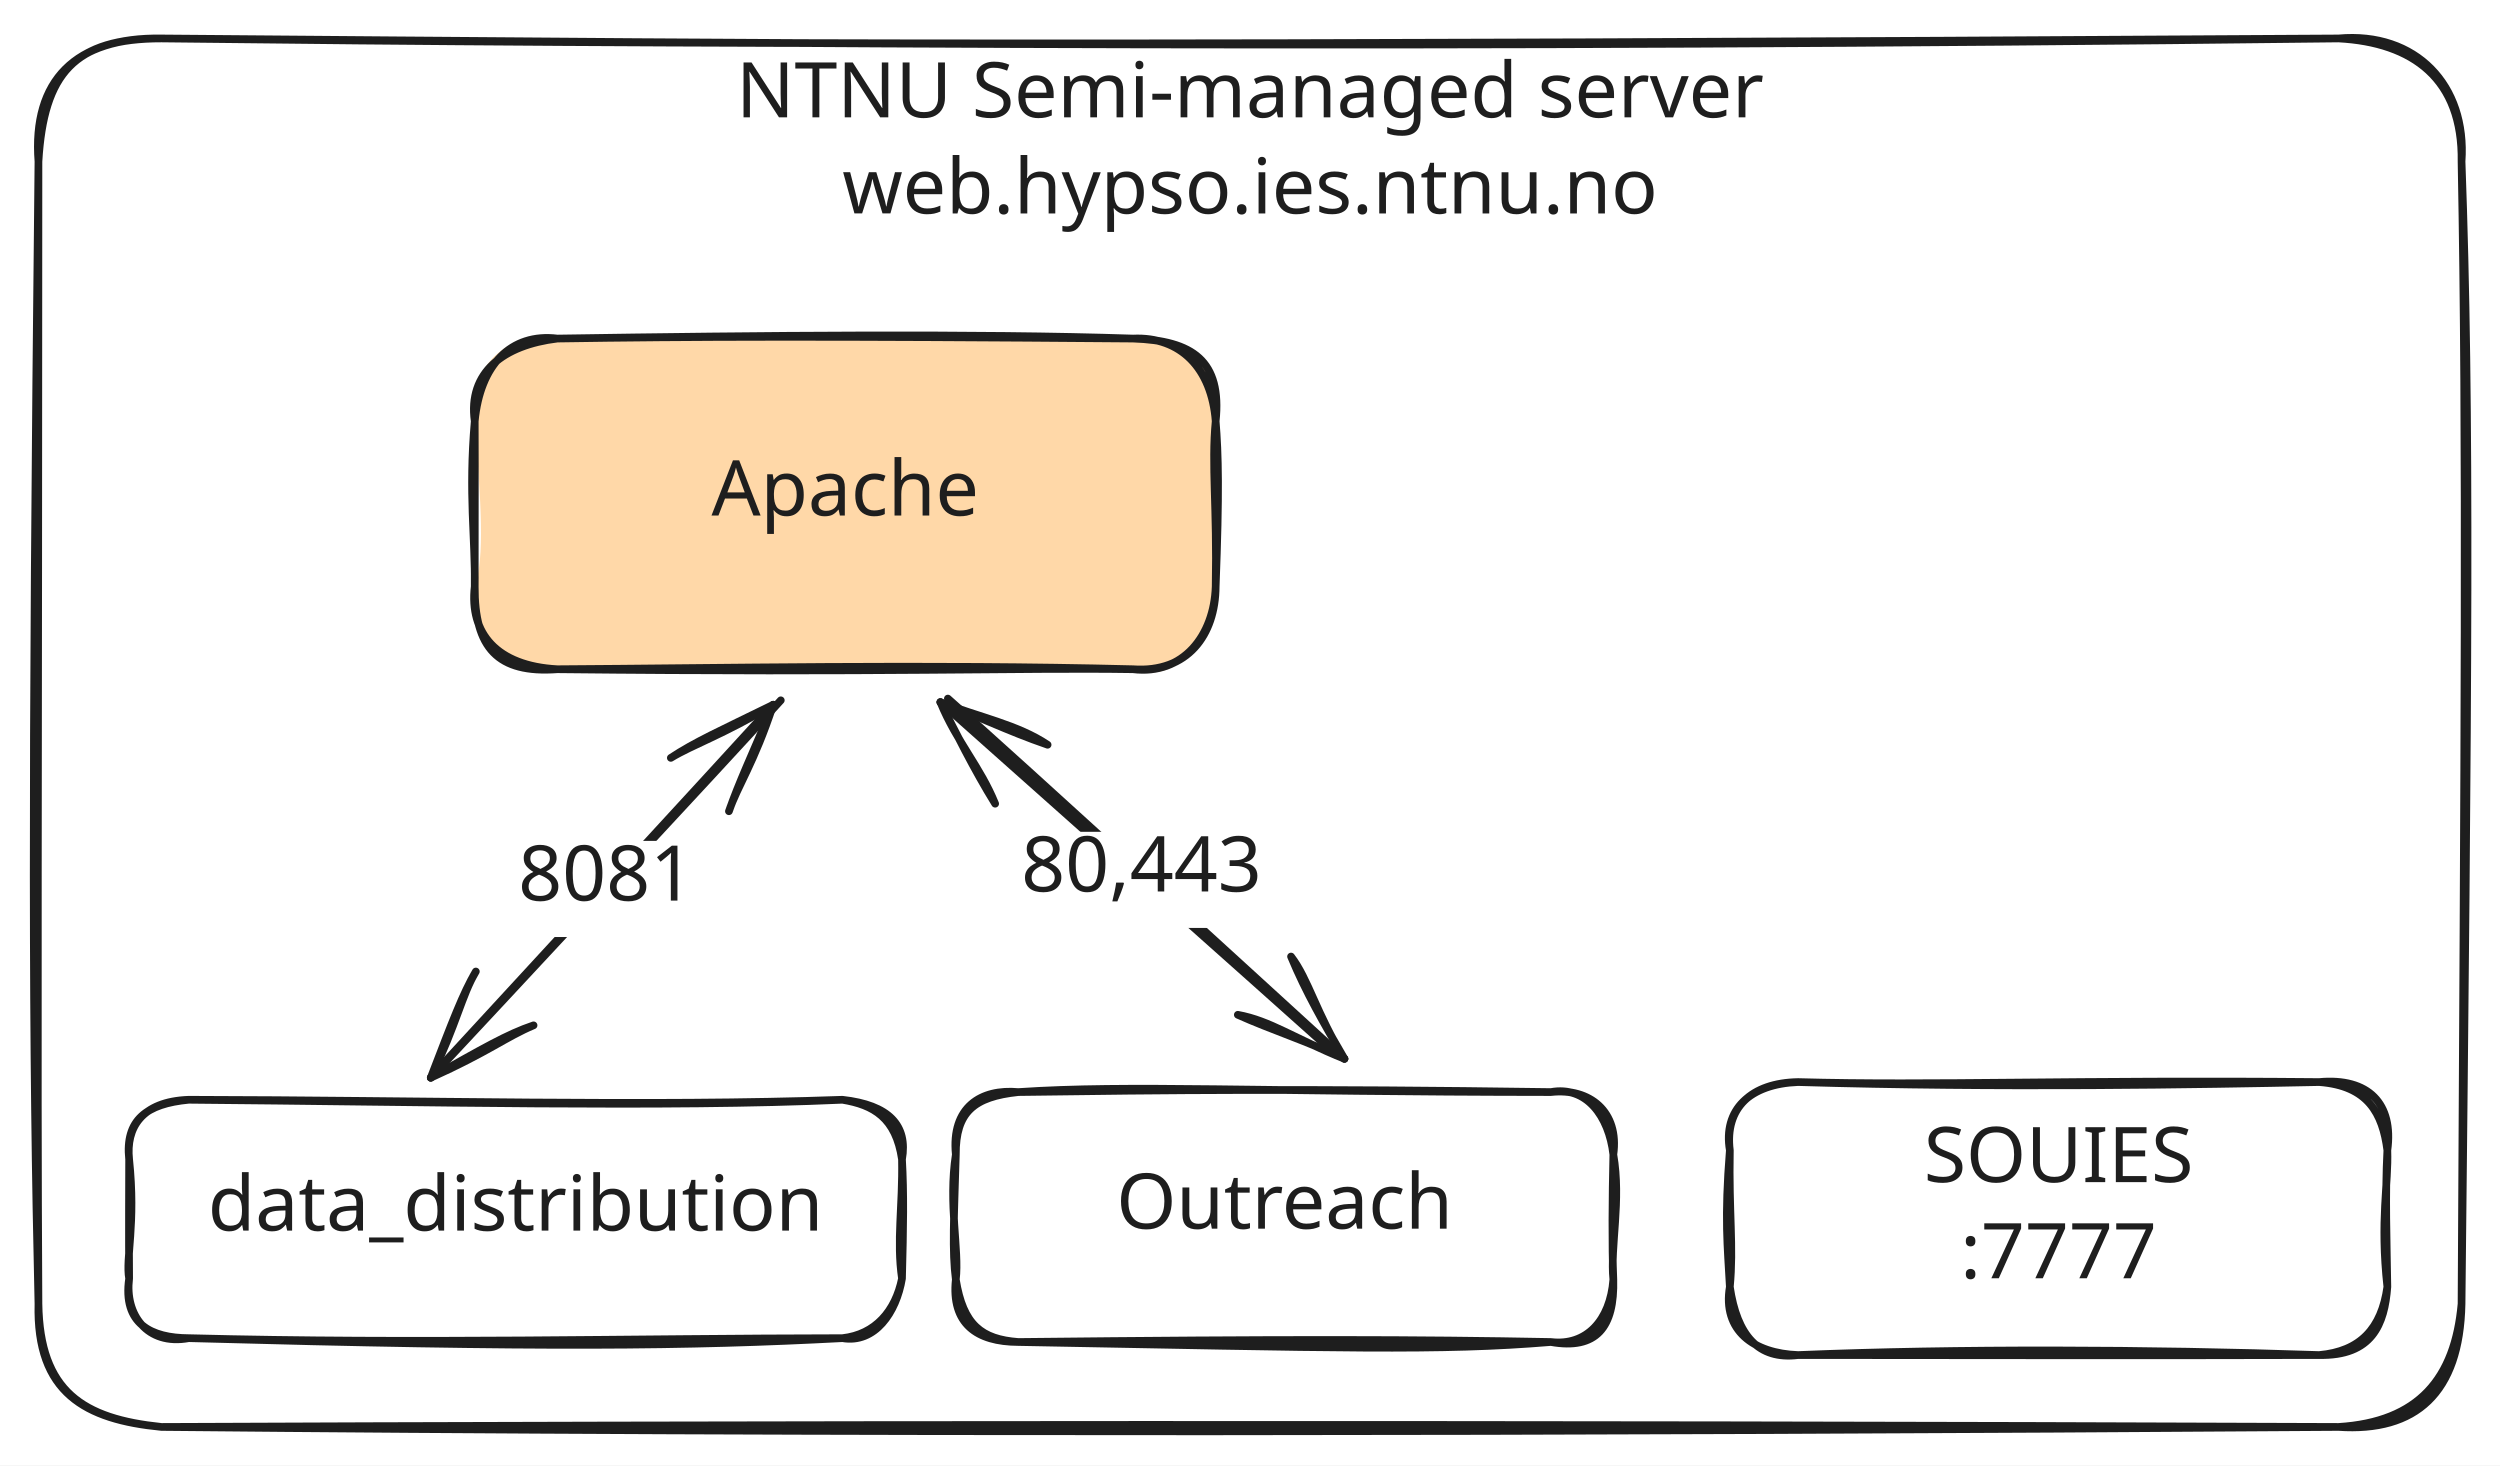
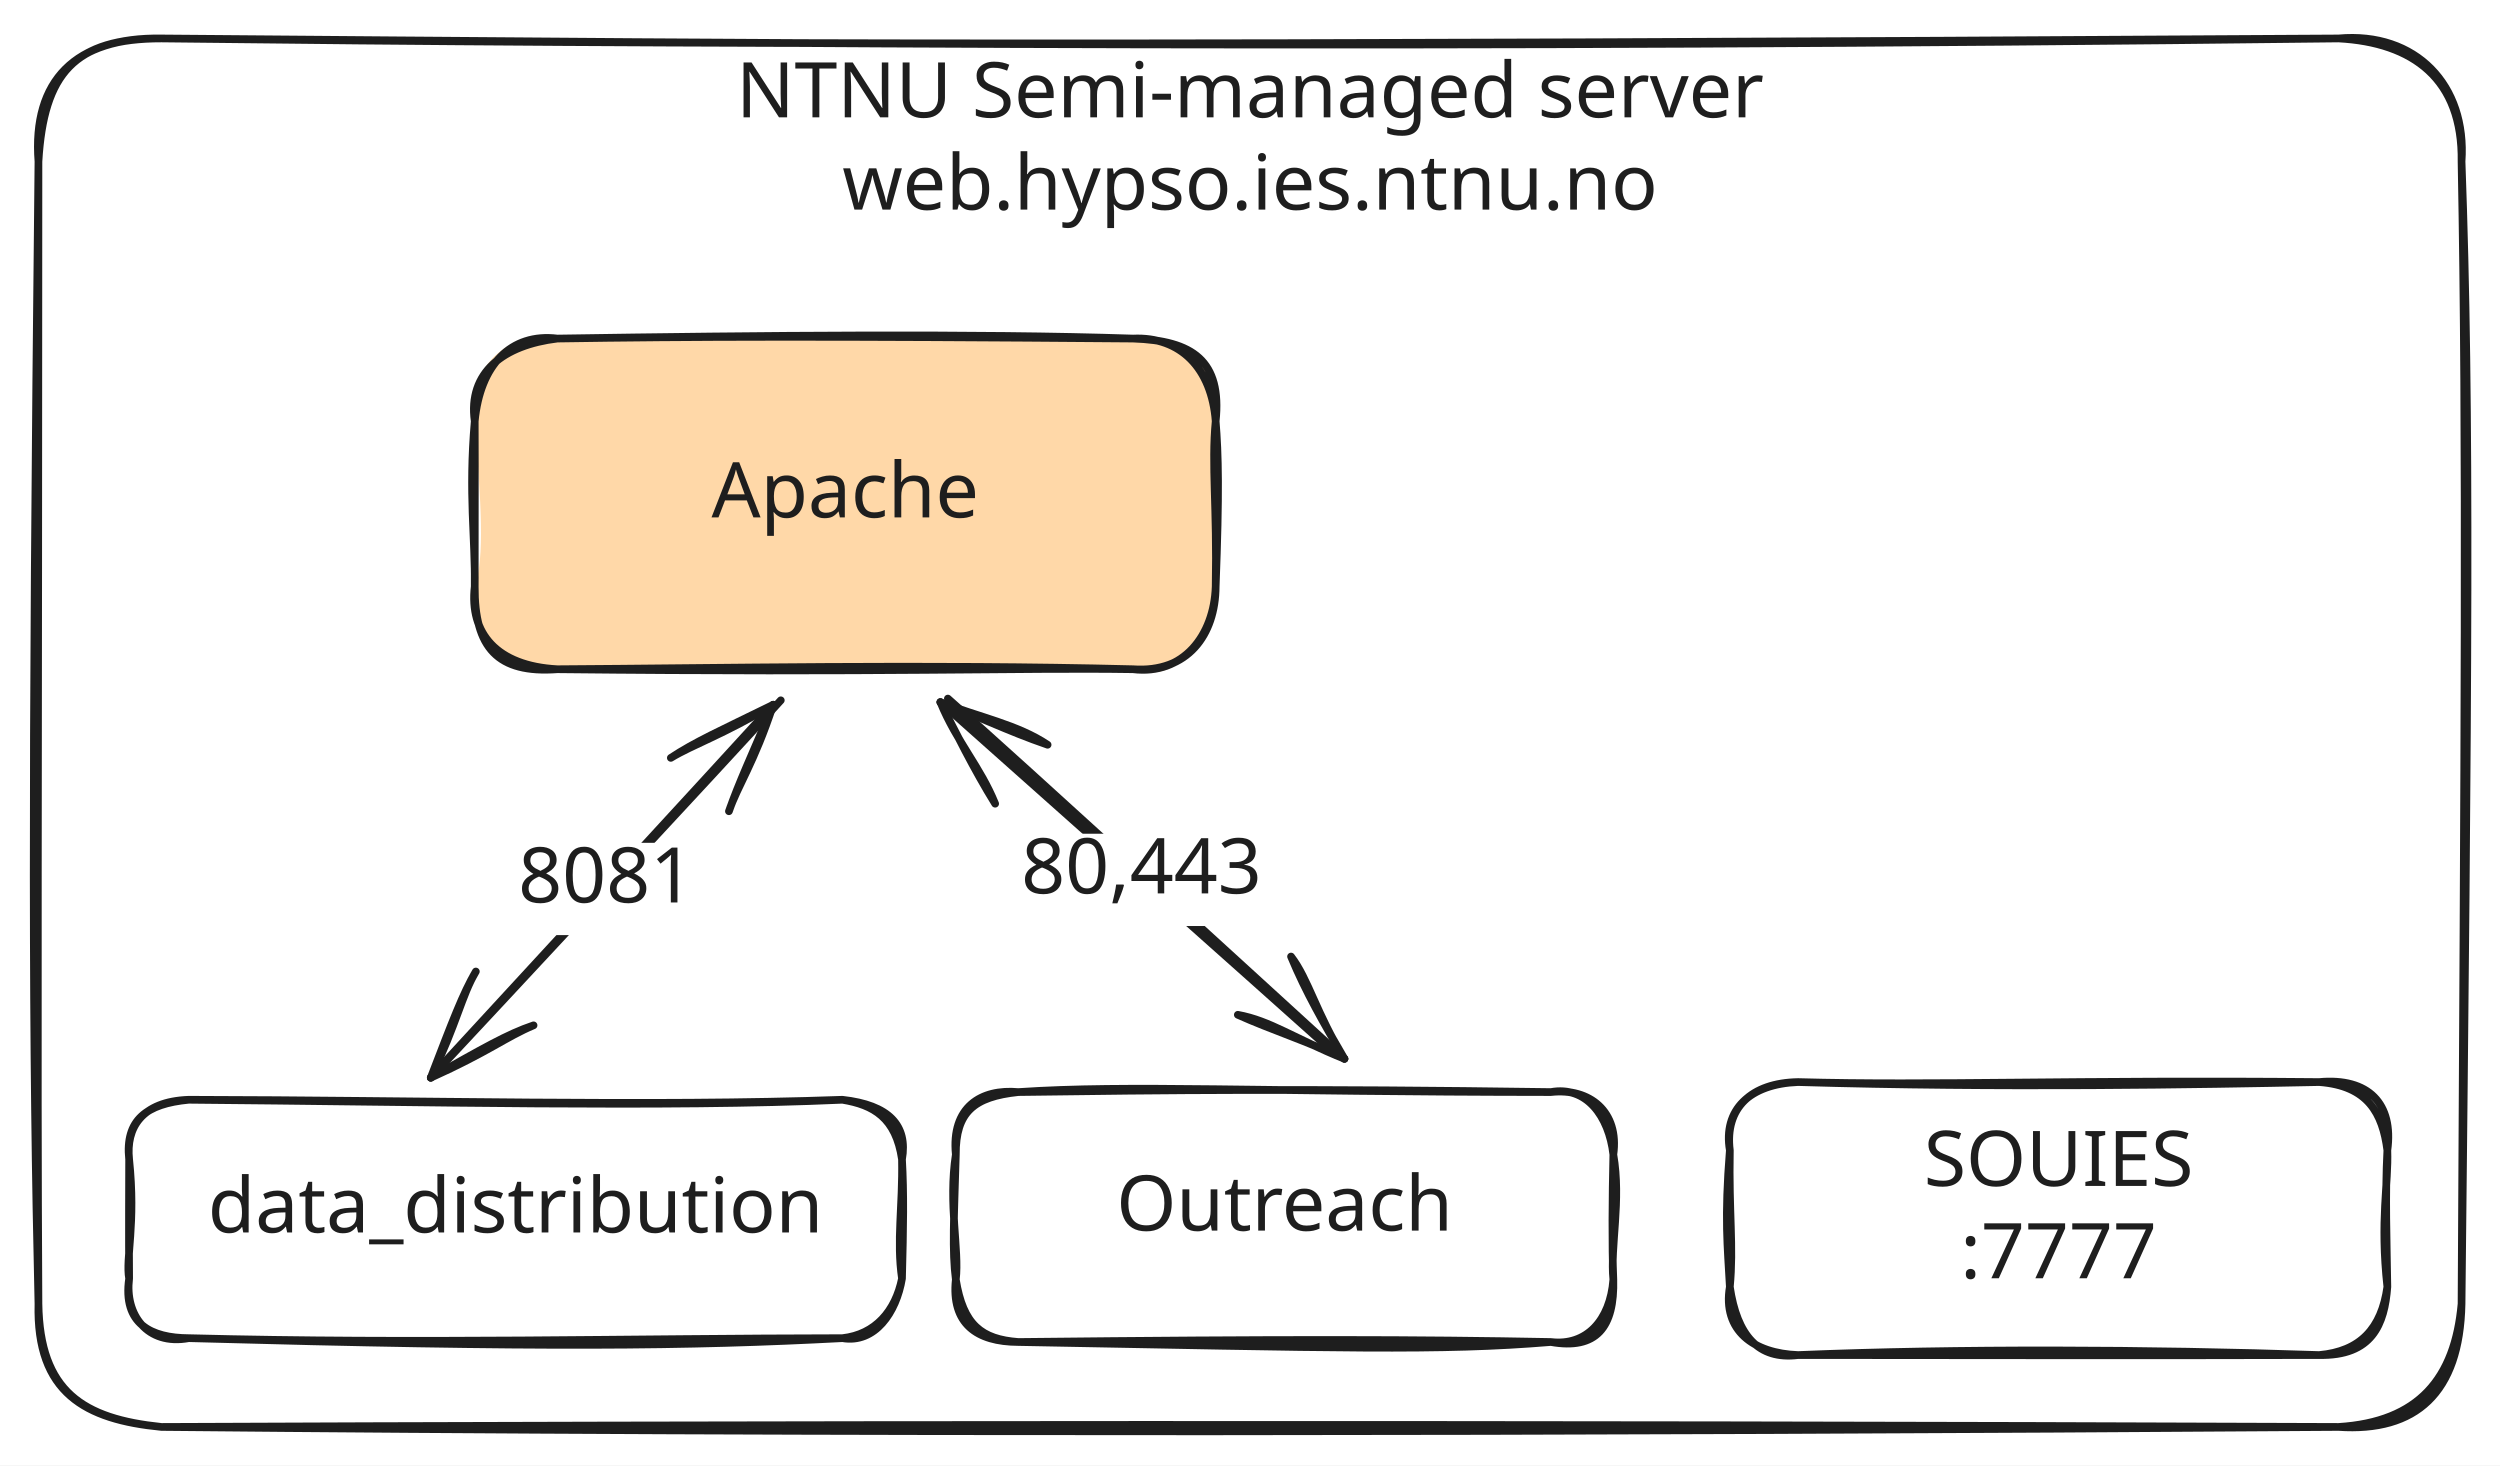
<svg xmlns="http://www.w3.org/2000/svg" version="1.1" viewBox="0 0 650.18 381.111" width="650.18" height="381.111">
  
-   eyJ2ZXJzaW9uIjoiMSIsImVuY29kaW5nIjoiYnN0cmluZyIsImNvbXByZXNzZWQiOnRydWUsImVuY29kZWQiOiJ4nNVba1PbyFx1MDAxMv3Or6C8X4My70eqbm1BNoAhPFx1MDAxNlx1MDAwM86yu0XJlrC1yJKRZIx3K//99lxisGRZfmGbOEqVgZmx1DPTp8/pXHUwMDFl5b+t7e1KMui6lU/bXHUwMDE196lp+55cdTAwMTPZ/cpcdTAwMDfT/uhGsVx1MDAxN1x1MDAwNtBF0r/jsFx1MDAxNzXTke0k6cafPn7s2NG9m3R9u+laj17cs/046TleaDXDzkcvcTvxr+bz1O64/+uGXHUwMDFkJ4ms7CE7ruMlYfT8LNd3O26QxHD3P+Hv7e3/0s+cdZHbTOyg5bvpXHUwMDE30q7MQExcdTAwMTErNp+GQWqtXHUwMDE0UirFlVx1MDAxOFx1MDAwZfDi3+B5ietA71x1MDAxZNjsZj2mqfKgjq9PXHUwMDA359Xdk4PbuJvwz/LLoJ899s7z/Voy8FOz4lx1MDAxMGaT9cVJXHUwMDE03rt1z0nar+uWa5/0rSjstdqBXHUwMDFim+njYWvYtZteMjBtXGJccluf1+DTdtbyXHUwMDA0fzHOLIaIZlIopSnXw970+1xmW5pqs0qKcMKxLFx1MDAxOPY59GEnwLBfsGv+ZaY17OZ9XHUwMDBi7Fx1MDAwYpzhmCSyg7hrR7Bf2bj+y5RcdTAwMDVFXHUwMDE2llpRwlxilpJlT2q7XqudwFx1MDAxMCqwhXNcdTAwMTfJdiZ2003BjGImpKbZplx1MDAxYVx1MDAxYrpVJ3WQv7OtiMC1quYrQc/38+tcdTAwMTk4L+v56kiZK9GXlu/ZJM34L0VcdTAwMTfMu+GIKybuUzbznN9cdTAwMWMhu7977vg7XHJxRJ+OZc/V6nNlOO77y2+Z+b2uYz+7IZaYaYKokEqrYb/vXHUwMDA198W5+WHzPvPcrdxExiAzYmdcdTAwMWUtSE5EXHUwMDBiZkRIrrmaXHUwMDFiLeWz3mi0XGIqLM4oQowoJFx1MDAxNJFcdTAwMDW0iPdCXHUwMDBiXHUwMDEx3FJaS6xcdFVEYcLH4cLRXHUwMDE4PMAsXHUwMDBlMVxyq+XhMdIxhoOprsp5bqFnu2pmVVx1MDAxOCQ171+zLVx1MDAwNI207ttcdTAwMWTPXHUwMDFmjGxr6sOwjKeXp1fbNbfj7XTswG65znbsRuC7f1x1MDAwNX23YbVcdTAwMDfdOLQ8N7aCJOhZQVhcdTAwMTm5wa7vtYzjV5owMTdcdTAwMWHBROJcdTAwMDEhXHJcdTAwMDckYTfrbYJJtlx1MDAxN7hRdVx1MDAxZVpcYiOv5Vx1MDAwNbZ/uazFsJTu4evuYyvnXHUwMDEzXHI7dk2vXHT4dCr0p7OlyK17XHUwMDEx/1x1MDAxMiuKsVx1MDAxMlx1MDAxOVx1MDAxYWdcdTAwMDVcdTAwMDDhdNXFUVx1MDAxM9F757D/wPbPuoNob7NcdTAwMDNcdTAwMDBcdTAwMTfSUoIrqlx1MDAwMeNcdTAwMWOoaiRcdTAwMDBcdTAwMTCsLVxykkFDJFx1MDAwMFx1MDAxYcI56fCGXHUwMDAw8MvdnaNsNVx1MDAwZX5cdTAwMDC9JbRcdTAwMTRCISSQZih7zFx1MDAxMPxqnFx1MDAxYrGgRFx1MDAwMFx1MDAwMrOen4JcdTAwMWJcdTAwMWa/XHJ2v1xu9+KyZu/3Rfumf1x1MDAxMVx1MDAxY+e48UP5bZ+/XFw7fbrfu1aXjerRlU/+iVx1MDAwNld2PVx1MDAxY33K6/PtKFxu+/Pel56ow6iGWvbD00VDXHUwMDFm10+umbie775zcDlneWmzLi5cdTAwMDeOmoRlSlxiklSx+ZVv+S5tNJSN4Fx1MDAxNIRJJFx0XHUwMDA1/lRqXHUwMDE0ylx1MDAxY1lsZVCernylXHUwMDExvppiXHUwMDAxSC4j8lxc21x1MDAwYpY5U5owrNHyUH47jy/qpsvx+C5sbdt9Kz13PMfJc1qBoWcwUZGhi7bMRbxYvZ14XHUwMDA15sXWXHUwMDFj71xuTCVZQHjfdqtHT4RcdTAwMWY4tfPmudz7loSn509cdTAwMWJcdTAwMGVWoDxcctpCYURcYlx1MDAxMVx1MDAwNbAyzC3NhcKgiOFcdTAwMTKKLsm75irhXZlcdTAwMTk/XHUwMDA0p1x1MDAxOFx1MDAwMydcdTAwMDaaXHUwMDE1VGm5XHUwMDAylf2ORPt4cLl/e/aofr/jntxPXCJnj6KLXHIhREhcdTAwMTlIXHUwMDFlbesgRE7VJIxxijhI21xcQjVcdTAwMGJi5Yu50Vx1MDAxMJOUWkyDRlSaMiVyfp1CjK5cdTAwMTJiU/lQgYhcdTAwMDY+RFxmS6ZcdTAwMTBcdTAwMTN6XHUwMDFjdOOMXGJ5MEI4v4c/glx1MDAxMVx1MDAxN/TT5Vx1MDAxOPGsl0QuXHUwMDEw0Zo4cVx1MDAwNktcdTAwMTQ5cdyatbNcIvi0LDa/QpZgxtNcIsz8tHh44J5cdTAwMWR8PjzZqer6br3xrXZ80rndbMwqzSyiuCRSXHSJ8pN9pkVqUU6I1lx1MDAwMi6O+bLp6Fx1MDAwMrSYa3ulRa7BXHUwMDA2xjasNrs0f03gxVl063C7XHUwMDFlfe3uXVx1MDAwYnF9/PvNb7TOXHUwMDBm5YI1X4opzcNtXHUwMDFktKjpxJKPQpxcbrlAllg+541GmGbYgsAuhUCYaq1cbqxIqKVWhrCprCglsLNcdTAwMDaak0ggXsqK41x1MDAwNV/JXHUwMDExKFx1MDAxN6ZWUPJZot67oJsux4q1s6vql9pfwScjU9ZEjTOYokiNXHUwMDEzTFp7uVYqXFxsXHUwMDFkZo2aMy0hhZ9cdTAwMWa8MVxu9Ln/1Org+7tcdTAwMGJ0tXd20+9cdTAwMWRuNnhcdTAwMTmAZlrWKN8jayRcYlwiSP7KXHUwMDFlkyWRuTV5rdaa8jJcXD9Xtfbm/rx+flN1XHUwMDFl63/8UZNcdTAwMGaD+v59zX6Hau1cdTAwMWNsiaXOnfWviS2lnFxmOSqJVlih+Vx1MDAwZkjKV3OzIachkilBXHUwMDE1JVxcYFx1MDAwZVchjVx1MDAxNFx1MDAxNnufNFx1MDAxMrJHXHUwMDBiXHUwMDE4W2rOqUE/LzklXHUwMDE5zyOxXCJGTDP9Q1x1MDAxM8lFfXU5yoSn27eOXHUwMDA3XHUwMDFi4DV6iXHk9dDmXGZcdTAwMDYp0uZcdTAwMTSzVpFaPoeQXHUwMDEyXGZcdTAwMTOmJp9yUiGI1GSBl4KmR7WNXHUwMDA0sWDc0kRcdTAwMTDCMEBYklFcZlPMLUYwplx1MDAxODNcdD91wa5cdTAwMTVWgqQlqaaMI6xcdTAwMDUguCTP1MZcdTAwMTZcImGYkIKj3GtDr4BcdTAwMTaYpFx1MDAwMWctaSdZXHUwMDE3kZ7h+Ct62OtXv55cdTAwMDXim3ugjkSyu/AxYu51rlx1MDAwNYJInNhRsudcdTAwMDWOXHUwMDE3tEZn/fK23TyHJmad7a7ZIYtcdTAwMDFcdTAwMTfA/ijCXHUwMDE5qFx1MDAxZp1cdTAwMWJxXHUwMDE3NntmkXaQRVxiXCJcdTAwMTRcdTAwMTJKXHUwMDA1+Vxu7DZcdTAwMWZfWTdwZlx1MDAxYjU9xlxmjZJcdTAwMTbGRJvMyHxCXHUwMDA2V25cdTAwMTQjXHUwMDFhIZGWXHUwMDE2mVCSsDGjfDtOPoedjpfA4p+HXpBcdTAwMTRcdTAwMTc5Xc1dXHUwMDEzbNqu7ZREXHUwMDFlmNe07q656agn/ZnzXHUwMDE3lHdcdTAwMWU0/P3vXHUwMDBmpaN3JkLKXFxjYMput5X/uXBpfYomXHUwMDAyac6Ynr+yXlx1MDAwZYyNXHUwMDBlp1xcXHUwMDAwXHUwMDA2XGJXME2CYVkzzZOGU8QsXHUwMDAxXGLBXG5cIiqi+cLZisMp05aU2lx1MDAwMFGYt3XkXFxHzVhcboognPzQXHUwMDFhXHUwMDAyUUZPvpsgUkjhNWmgXHUwMDE5aqCogUYtWa/sUVhcdTAwMTSbh5U+jtOXXGbnL6ZPL6huJEyFXHUwMDAymEKawFx1MDAxNJVcZmk9+io0xZBOUFNHQFx1MDAxY1x1MDAxMEHWmbkgaqWqhXGtsdC0pGKgiaUgUIOsIVx1MDAwNGuuxnBLiTTve62lfLA21SPFUaM3IFx1MDAxNye3tVanMThcdTAwMWTs9E/a6z0rXpPqUVx1MDAxNmVcdTAwMTj8hGvzqbP3pnNcdTAwMDLDiFx1MDAxZSZAXjOAXHUwMDE3uFx1MDAxZFb8baJn+lFdziZcdEskgYfMJ4ifUpuYNv/tXHUwMDAxXHUwMDE0M0JScSHkmE0/meaZXGYnc41cdTAwMDFpRZpn4skklsxsXHUwMDAxX0DzlMNio4MpoNHSTDJcdTAwMDGRXHUwMDE0cYKKmodYplx1MDAxZatAXUCsRapg11xuj02oXHUwMDA16YRcdTAwMDZZRalUuuxV2Vx1MDAxMs3D01x1MDAwME/lj3y/XHUwMDBlXGZA8v3OTVx1MDAxNPrAXHUwMDE4XZPqmaFcdTAwMDbGVc+oLVx1MDAwYumerZdAULG73VpcdTAwMDJrOlxmnLCJnvOyMNk6Vlx1MDAxZT23vze5oL/1gn1cdTAwMDMzN+XD71vf/1x1MDAwZu1cdTAwMDKQsCJ9
+   eyJ2ZXJzaW9uIjoiMSIsImVuY29kaW5nIjoiYnN0cmluZyIsImNvbXByZXNzZWQiOnRydWUsImVuY29kZWQiOiJ4nOVba1PbyFx1MDAxMv3Or6C8X8Nk3o9UbW1cdTAwMDFcdTAwMWLAXHUwMDEwXHUwMDFli1x1MDAwMWfZ3aKEJWxd25KRZIzvVv777Vx1MDAxMdiS5XewiVNXqbLxzEjT09OnT3eP8u/W9nYp6Xe80qftkvdcXHNavlx1MDAxYjm90lx1MDAwN9v+5EWxXHUwMDFmXHUwMDA20EXT33HYjWrpyEaSdOJPXHUwMDFmP7adqOklnZZT89CTXHUwMDFmd51WnHRdP0S1sP3RT7x2/Jv9PHPa3q+dsO0mXHUwMDExyibZ8VxcP1x0o5e5vJbX9oIkhqf/XHUwMDA1v7e3/00/c9JFXi1xgnrLS29IuzJcdTAwMDFcdMO82HxcdTAwMTZcdTAwMDaptEoqpbXQcjjAj3+H+Vx1MDAxMs+F3lx1MDAwN5DZy3psU+lRn9yc9S/Ku6eHd3EnXHUwMDEx++pzv5dN++C3WpWk30rFikNYTdZcdTAwMTcnUdj0qr6bNFx1MDAwNnrLtU+7K1xuu/VG4MV2+WTYXHUwMDFhdpyan/RtXHUwMDFixsPWXHUwMDE3XHUwMDFkfNrOWp7hXHUwMDE3XHUwMDE3XHUwMDFjcUxccldSa8OEXHUwMDE59qb3c4JcZjNWS5pcbiqIKlxitlx1MDAxZrZgJ0CwX4hn/2Wi3Tu1Zlx1MDAxZORcdTAwMGLc4ZgkcoK440SwX9m43uuSJcOIKKNcdTAwMTnllCjFs5lcdTAwMWGeX28kMIRJgkjuotnOxF66KYQzwqUyLNtUK0On7KZcdTAwMDbyT7ZcdTAwMTVcdTAwMTGYVtneXHUwMDEydFutvD5cdTAwMDP3VZ9cdTAwMDNDykyJvbZ8y1x1MDAxNmnHfy6aYN5cZkdMMfGes5Xn7OZcdTAwMTg7vd1cdTAwMGK3tXMvj9nziep6Ru+XhuO+vf6Vid/tuM6LXHUwMDE5XHUwMDEyRbihmEmljVx1MDAxZfa3/KBZXFxbK6w1M8vdyi1kXGYyI3Lm0YKVnIZcdTAwMTYhsNGCLYGWyaveaLRIQVx1MDAxMSOYgo1cdTAwMTHKKGNcdTAwMDW0yPdCXHUwMDBiZVx1MDAxYzGQhnGmxDhSuFx1MDAxZUNcdTAwMDZIJMCdXHUwMDEx/XZkjHSMQWCGlXJcdTAwMTCXkyWsNJMqXGaSiv9fuyNcdTAwMTSPtFx1MDAxZThtv2W1n+1Far6gwbOrs+vtitf2d9pO4NQ9dzv2XCIw27+DnnePXHUwMDFh/U5cdTAwMWNcIt+LUZBcdTAwMDRdXHUwMDE0hKWRXHUwMDA37Lb8urX5UlxyXHUwMDE25kUjcEh84KLhgCTsZL01XHUwMDEwyfFcdTAwMDMvKi/CXGJh5Nf9wGldvVViUKV3NNh9gmjOsGLPdlqjYDNBP5snZU7tXHUwMDA15MPmakaIltms86Av3Y6+PK5h1nSPeo/84LzTj/Y2XHUwMDFi+kIqpKXQzFx1MDAwMLpcdTAwMDWQ1Fxi9CkxyECwYMBcdTAwMDdY55Bzg99cdTAwMDH9X1x1MDAxZVx1MDAxZVxc7ehx2Fx1MDAxM0ORNEpKjbHEhuNsmiH29TgrXHUwMDEyyahcdTAwMDRcdTAwMDBmPT9cdTAwMDUrPn3t736R3uVVxTnoycZt7zI4ybHih8mPfbm5cvbc3LvRV/fl4+tcdTAwMTb9T9S/dqrh6CyD+Z0oXG57iz6XneqjqILrzuPz5b05qZ7ecHmz2HNcdTAwMTdgccHzQc26WJzrqTEvXHUwMDAxObShRuGFsTx5mzZcdTAwMWHLkjFcdTAwMDTBvZBcdTAwMTA2SaHIKI1TgVeI5dlBL0FYQbyrJ5E45UUgXHUwMDBiXHUwMDBle8OJwW/H8c/C4buwrVxy73upue27bp7QXG7sPIeGiuxcXJRlXHUwMDEx0iXm+0lXXHUwMDEyUWzNca4kTFGRhXPzcHrXKVx1MDAxZj9TcehWLmpcdTAwMTdq72tcdTAwMTKeXTxvOE6B7lxmxFx1MDAxNVx1MDAxYUJuSiFBXHUwMDFkwSknXHUwMDAyXHUwMDE5ITUxRsElNStcYrYs59prXHUwMDAy56pM+CE2ZbYzXHUwMDAzklx1MDAwNYqVTFx1MDAxYrWCXHUwMDAw+1x1MDAxZEn26fDq4O78Sf/xIHx1kETuXHUwMDFlw5dcdTAwMWJChlJcYppcdTAwMDfbOshQ8OlxLVx1MDAxOFx1MDAxN2NcdTAwMThy2oUxNlmbXHUwMDFijTHFXHTSXHUwMDFjK8UoNmpcZmNMXCK+MozN5ELFXHUwMDEwNVx1MDAwNFx1MDAxMyHpQmRoKMMwmv1cdTAwMWYltOfdJPKAg9ZEh3NcdTAwMTiiSIfj0qybXHUwMDEwwZpVsXmAVkq4SKsui6P16NA7P9w/Ot0pm+pu9f5r5eS0fbfZaNWGI6qFokpLhfOLfWFEhpig1Fx1MDAxOFx0l1x1MDAwMCi9XHUwMDFmI+baXHUwMDA2jChcZsjA+YZcdTAwMTVj30xdUyhxXHUwMDFl07rCqUZfOns3Ut6c/HH7O6uKI7VkkZeRXFzJcU2MaFx1MDAxOJ2OMXC5kuDcjs7D2ORVbzTGXGbnSGmsucCCizGMUY70yjA2m1x1MDAxMTHClpMnM+J4jVdcdIxcdTAwMDFwelx1MDAwNWWetzHiMlHb21x1MDAxOLFyfl3+XFz5O/hko5M10eJcdTAwMWOaKNLiXHUwMDE0kdZdoVWaXHUwMDE0W3OBLDeKXHS++NlMjFx1MDAwM3PReq63SfPhXHUwMDEyX++d3/a6R5tccluu1MxkUb1HskgxXHUwMDAxzOaubJosd8zpZFCgtVx1MDAxNWW4fq5cdTAwMDLtbfOienFbdp+qf/5ZUY/96kGz4rxDgXZcdTAwMDGmJMrkXHUwMDBl9tfElJAzTYVcdTAwMWM4blx1MDAwMqkjXfxMZLI2N1x1MDAxYXKCYKSIUlx1MDAxNPJkPjF3XFxcdTAwMWTkZjIlYVx1MDAwMlx0plxiNlx1MDAxM49Dx5NHoqlccqG5+eHZ4/txJczu3Lk+6N6/7ybWhNfDl3O4o8iXM8RaQT754jsmgJdyPb3yw6SkytAlXmaY7c42XHUwMDEyvZJcdTAwMGJkqKSUXHUwMDEzXCIgpcyAk9pcdTAwMGZcdTAwMTGIU0JcdTAwMTghXFzBtynItTrwaoVcdTAwMTQzXGbCbWIkhZB6XHUwMDFjwMbKQsHfXHUwMDFhe2CDcy9cdTAwMDdccvAsXHRNXc1ack26Llx1MDAwNj0n8Vx1MDAxN/y41yt/OVx1MDAwZuRX71BcdTAwMWbLZHfpI8PcS1tL+JA4caJkz1x1MDAwZlxcP6iPrvr1nbpFzkisnp2O3SHEXHUwMDE5XHUwMDE1sD+aXG5cdTAwMGVhj8mNeFxia12rpFx1MDAxZIwoxTQtqUKeXHUwMDAyuy3GNetcdTAwMDXufKFmu5ihUFxuXHUwMDExQo3NiOynyMh4VChOXHKktWk5kUutKFx1MDAxZlx1MDAxM6rlxMl+2G77XHQo/1wi9IOkqORUm7vW2TQ8x53geWBds7o79qGjlvRXzl5w3njw8O9/PkxcdTAwMWO9M1x1MDAxNVL2XHUwMDFhXHUwMDAzU/a4rfz30uHQNHdqIP+gjC1RR5+Mi432pkJThO2RXHUwMDA1kVgoYUbPlJkgiFx1MDAwMECIXHUwMDA2h4ohUllf1SB3oDErXHUwMDAwUpJh8Fx1MDAxZj++WLBMQettXHUwMDAxkMaarCnmmUP/xZhnVJK1hjmaTH1lXHUwMDEznDB0L1Mxn1013UhcXEpcctQkheSaKY6NXHUwMDE5fcGZXHUwMDExjlx1MDAxOLNcdTAwMDVcdTAwMDPALnyvM0fBXGalUVxuXHUwMDE3xlx1MDAxMGnYhNKAoUiDY4YwhlJihFx1MDAxZTtlZlTZd7nWUidYW5Sj5PF9t08vT+8q9fZ9/6y/0zttrPcseE1RjkaMXHUwMDEzsFx1MDAxM2Hsp1E8N2JcdTAwMTBQ2CCHS1xipznAXHUwMDBizI5o8X1BzuzjuJxMXG5UpDQ39pNkZeFcdTAwMTGZuLH/mVx1MDAwMVwiZIyVXHUwMDE2UqoxmX6yXHUwMDE4Zzqc7DVcdTAwMDakXHUwMDE1xTim2DZMXHUwMDE5tcBSYoinXHUwMDE2dqaTYbHRzlRcdTAwMTGGlFwihmGpmNS5PCx1plx1MDAxY2xRaq0huFx1MDAwMF+LdUGu1flSsViRR6RcdTAwMWWdqVx1MDAxZv6+3HvGOFx1MDAxZjhna4py5tD/eJQzKssycc7WK/BLTqdTSUClQ0dcdHvou696ydRYevK93t70Sv3WK9YtrLyU/75tfftcdTAwMWb8/IR7In0=
  <defs>
    <style class="style-fonts">
      @font-face {
        font-family: "Virgil";
        src: url("https://file%2B.vscode-resource.vscode-cdn.net/home/magnus/.vscode/extensions/pomdtr.excalidraw-editor-3.7.4/public//dist/excalidraw-assets/Virgil.woff2");
      }
      @font-face {
        font-family: "Cascadia";
        src: url("https://file%2B.vscode-resource.vscode-cdn.net/home/magnus/.vscode/extensions/pomdtr.excalidraw-editor-3.7.4/public//dist/excalidraw-assets/Cascadia.woff2");
      }
      @font-face {
        font-family: "Assistant";
        src: url("https://file%2B.vscode-resource.vscode-cdn.net/home/magnus/.vscode/extensions/pomdtr.excalidraw-editor-3.7.4/public//dist/excalidraw-assets/Assistant-Regular.woff2");
      }
    </style>
  </defs>
  <rect x="0" y="0" width="650.18" height="381.111" fill="#ffffff" />
  <g stroke-linecap="round" transform="translate(10 10) rotate(0 315.0899 180.5556)">
    <path d="M32 0 C194.94 1.32, 359.34 2.82, 598.18 0 M32 0 C167.47 1.62, 302.57 1.81, 598.18 0 M598.18 0 C618.28 -1.82, 631.6 12.16, 630.18 32 M598.18 0 C617.55 1.03, 630.51 10.49, 630.18 32 M630.18 32 C631.57 107.12, 630.93 182.35, 630.18 329.11 M630.18 32 C632.56 97.88, 631.93 164.72, 630.18 329.11 M630.18 329.11 C628.44 348.53, 619.02 359.83, 598.18 361.11 M630.18 329.11 C629.74 352.37, 618.24 362.47, 598.18 361.11 M598.18 361.11 C399.7 362.49, 201.3 362.78, 32 361.11 M598.18 361.11 C383.35 360.27, 168.08 360.51, 32 361.11 M32 361.11 C12.14 359.19, -0.58 352.25, 0 329.11 M32 361.11 C11.62 359.01, 0.36 351.95, 0 329.11 M0 329.11 C-0.38 261.61, -0.03 195.21, 0 32 M0 329.11 C-1.53 263.14, -1.76 197.54, 0 32 M0 32 C-1.61 10.87, 9.63 -0.35, 32 0 M0 32 C1.38 8.97, 9.39 -0.02, 32 0" stroke="#1e1e1e" stroke-width="2" fill="none" />
  </g>
-   <g transform="translate(192.1401 15) rotate(0 132.9499 25)">
-     <text x="132.95" y="0" font-family="Virgil, Segoe UI Emoji" font-size="20px" fill="#1e1e1e" text-anchor="middle" style="white-space: pre;" direction="ltr" dominant-baseline="text-before-edge">NTNU Semi-managed server</text>
-     <text x="132.95" y="25" font-family="Virgil, Segoe UI Emoji" font-size="20px" fill="#1e1e1e" text-anchor="middle" style="white-space: pre;" direction="ltr" dominant-baseline="text-before-edge">web.hypso.ies.ntnu.no</text>
+   <g transform="translate(207.9073 15) rotate(0 117.1826 24)">
+     <text x="117.183" y="0" font-family="Cascadia, Segoe UI Emoji" font-size="20px" fill="#1e1e1e" text-anchor="middle" style="white-space: pre;" direction="ltr" dominant-baseline="text-before-edge">NTNU Semi-managed server</text>
+     <text x="117.183" y="24" font-family="Cascadia, Segoe UI Emoji" font-size="20px" fill="#1e1e1e" text-anchor="middle" style="white-space: pre;" direction="ltr" dominant-baseline="text-before-edge">web.hypso.ies.ntnu.no</text>
  </g>
  <g stroke-linecap="round" transform="translate(123.4629 88.04946) rotate(0 96.34883 43)">
    <path d="M21.5 0 C83.06 -1.2, 138.17 -1.02, 171.2 0 C187.55 1.22, 194.65 4.7, 192.7 21.5 C193.89 32.77, 190.86 52.07, 192.7 64.5 C189.55 80.94, 182.28 89.59, 171.2 86 C136.99 87.56, 103.56 84.7, 21.5 86 C3.59 86.77, -2.35 76.55, 0 64.5 C2.65 56.97, 1.61 42.55, 0 21.5 C-2.46 7.47, 9.47 -2.75, 21.5 0" stroke="none" stroke-width="0" fill="#ffd8a8" />
    <path d="M21.5 0 C74.3 -0.83, 130.77 -1.33, 171.2 0 M21.5 0 C55.89 -0.54, 91 -0.66, 171.2 0 M171.2 0 C186.77 0.52, 194.35 5.78, 192.7 21.5 M171.2 0 C183.51 -0.58, 191.66 7.67, 192.7 21.5 M192.7 21.5 C191.6 32.99, 193.11 43.77, 192.7 64.5 M192.7 21.5 C193.4 30.12, 193.64 39.85, 192.7 64.5 M192.7 64.5 C192.64 77.11, 185.38 87.01, 171.2 86 M192.7 64.5 C192.28 77.33, 184.16 87.59, 171.2 86 M171.2 86 C141.46 85.55, 106.17 86.91, 21.5 86 M171.2 86 C116.81 84.64, 63.51 85.76, 21.5 86 M21.5 86 C5.9 87.15, -0.07 80.43, 0 64.5 M21.5 86 C5.65 85.15, -1.4 76.62, 0 64.5 M0 64.5 C0.19 51.91, -1.65 40.55, 0 21.5 M0 64.5 C-0.02 50.79, 0.07 37.95, 0 21.5 M0 21.5 C-1.81 8.77, 7.45 1.71, 21.5 0 M0 21.5 C1.39 6.89, 9.37 -1.48, 21.5 0" stroke="#1e1e1e" stroke-width="2" fill="none" />
  </g>
-   <g transform="translate(186.2218 118.5495) rotate(0 33.58997 12.5)">
-     <text x="33.59" y="0" font-family="Virgil, Segoe UI Emoji" font-size="20px" fill="#1e1e1e" text-anchor="middle" style="white-space: pre;" direction="ltr" dominant-baseline="text-before-edge">Apache</text>
+   <g transform="translate(189.2746 119.0495) rotate(0 30.53711 12)">
+     <text x="30.537" y="0" font-family="Cascadia, Segoe UI Emoji" font-size="20px" fill="#1e1e1e" text-anchor="middle" style="white-space: pre;" direction="ltr" dominant-baseline="text-before-edge">Apache</text>
  </g>
  <g stroke-linecap="round" transform="translate(248.5833 284.0177) rotate(0 85.5 32.5)">
    <path d="M16.25 0 C61.92 -0.62, 101.16 3.58, 154.75 0 C164.21 -2.46, 167.89 6.77, 171 16.25 C169.49 30.69, 172.94 36.2, 171 48.75 C169.24 59.95, 164.34 66.13, 154.75 65 C113.19 63.18, 73.28 67.77, 16.25 65 C6.94 65.37, 1.59 57.01, 0 48.75 C-1.31 39.43, 0.7 26.93, 0 16.25 C-2.47 4.17, 3.11 2.15, 16.25 0" stroke="none" stroke-width="0" fill="#ffffff" />
    <path d="M16.25 0 C45.04 -1.93, 77.5 -0.07, 154.75 0 M16.25 0 C53.63 -0.53, 91.48 -0.91, 154.75 0 M154.75 0 C163.92 -1.69, 169.85 6.18, 171 16.25 M154.75 0 C164.85 -1.14, 172.58 5.09, 171 16.25 M171 16.25 C173.09 28.21, 170.14 40.31, 171 48.75 M171 16.25 C170.75 27.62, 170.63 39.86, 171 48.75 M171 48.75 C170.2 59.42, 163.96 66.11, 154.75 65 M171 48.75 C171.35 61.21, 166.59 67.1, 154.75 65 M154.75 65 C125.88 67.39, 100.35 66.54, 16.25 65 M154.75 65 C120.37 64.34, 85.85 64.24, 16.25 65 M16.25 65 C6.69 64.27, 1.9 60.59, 0 48.75 M16.25 65 C5.39 64.97, -1.23 60.21, 0 48.75 M0 48.75 C0.92 41.08, -1.98 29.12, 0 16.25 M0 48.75 C-0.94 41.46, -0.49 32.77, 0 16.25 M0 16.25 C-1.22 3.88, 6.53 -0.88, 16.25 0 M0 16.25 C-0.06 5.19, 4.68 1.22, 16.25 0" stroke="#1e1e1e" stroke-width="2" fill="none" />
  </g>
-   <g transform="translate(289.0934 304.0177) rotate(0 44.98995 12.5)">
-     <text x="44.99" y="0" font-family="Virgil, Segoe UI Emoji" font-size="20px" fill="#1e1e1e" text-anchor="middle" style="white-space: pre;" direction="ltr" dominant-baseline="text-before-edge">Outreach</text>
+   <g transform="translate(297.4378 304.5177) rotate(0 36.64551 12)">
+     <text x="36.646" y="0" font-family="Cascadia, Segoe UI Emoji" font-size="20px" fill="#1e1e1e" text-anchor="middle" style="white-space: pre;" direction="ltr" dominant-baseline="text-before-edge">Outreach</text>
  </g>
  <g stroke-linecap="round" transform="translate(449.8828 281.4132) rotate(0 85.5 35.5)">
    <path d="M17.75 0 C67.81 -2.56, 112.15 2.97, 153.25 0 C164.02 -2.72, 170.19 9.2, 171 17.75 C172.5 25.41, 169.17 36.02, 171 53.25 C172.53 63.05, 168.24 70.82, 153.25 71 C108.51 70.57, 66.92 69.87, 17.75 71 C5.55 67.52, -1.15 67.91, 0 53.25 C3.82 40.43, -0.85 31.92, 0 17.75 C-2.65 7.35, 5.72 -2.84, 17.75 0" stroke="none" stroke-width="0" fill="#ffffff" />
    <path d="M17.75 0 C52.34 0.96, 89.85 -0.59, 153.25 0 M17.75 0 C69.9 1.57, 122.55 0.64, 153.25 0 M153.25 0 C166.1 -1.2, 172.67 5.61, 171 17.75 M153.25 0 C165.96 0.93, 169.77 8.14, 171 17.75 M171 17.75 C171.32 26.45, 169.08 35.77, 171 53.25 M171 17.75 C170.4 29.57, 170.84 41.28, 171 53.25 M171 53.25 C169.5 64.13, 163.91 70.06, 153.25 71 M171 53.25 C170.28 63.04, 167.03 71.28, 153.25 71 M153.25 71 C108.68 69.5, 59.13 69.29, 17.75 71 M153.25 71 C104.81 71.15, 57.13 71, 17.75 71 M17.75 71 C6.18 70.58, -1.95 64.65, 0 53.25 M17.75 71 C7.43 72.3, 1.86 65.93, 0 53.25 M0 53.25 C-0.57 42.67, -1.42 35.56, 0 17.75 M0 53.25 C1.01 42.73, -0.31 33.93, 0 17.75 M0 17.75 C-1.81 7.23, 5.13 0.48, 17.75 0 M0 17.75 C-1.37 6.74, 5.57 0.21, 17.75 0" stroke="#1e1e1e" stroke-width="2" fill="none" />
  </g>
-   <g transform="translate(496.6328 291.9132) rotate(0 38.74996 25)">
-     <text x="38.75" y="0" font-family="Virgil, Segoe UI Emoji" font-size="20px" fill="#1e1e1e" text-anchor="middle" style="white-space: pre;" direction="ltr" dominant-baseline="text-before-edge">SOUIES</text>
-     <text x="38.75" y="25" font-family="Virgil, Segoe UI Emoji" font-size="20px" fill="#1e1e1e" text-anchor="middle" style="white-space: pre;" direction="ltr" dominant-baseline="text-before-edge">:7777</text>
+   <g transform="translate(500.3779 292.9132) rotate(0 35.00488 24)">
+     <text x="35.005" y="0" font-family="Cascadia, Segoe UI Emoji" font-size="20px" fill="#1e1e1e" text-anchor="middle" style="white-space: pre;" direction="ltr" dominant-baseline="text-before-edge">SOUIES</text>
+     <text x="35.005" y="24" font-family="Cascadia, Segoe UI Emoji" font-size="20px" fill="#1e1e1e" text-anchor="middle" style="white-space: pre;" direction="ltr" dominant-baseline="text-before-edge">:7777</text>
  </g>
  <g stroke-linecap="round" transform="translate(33.58333 286.0177) rotate(0 100.5 31)">
    <path d="M15.5 0 C78.64 0.36, 149.81 -1.31, 185.5 0 C196.06 -3.4, 197.44 4.75, 201 15.5 C200.83 22.13, 203.94 36.57, 201 46.5 C203.37 53.28, 196.09 62.05, 185.5 62 C135.4 62.91, 83.38 59.32, 15.5 62 C5.2 62.39, 2.73 55.69, 0 46.5 C0.42 34.97, 2 28.66, 0 15.5 C-3.41 7.42, 4.61 2.38, 15.5 0" stroke="none" stroke-width="0" fill="#ffffff" />
    <path d="M15.5 0 C76.52 0.51, 139.47 2.07, 185.5 0 M15.5 0 C75.76 0.11, 135.5 1.78, 185.5 0 M185.5 0 C197.64 1.35, 202.56 6.67, 201 15.5 M185.5 0 C193.54 1.32, 199.42 4.62, 201 15.5 M201 15.5 C201.22 27.73, 199.57 36.66, 201 46.5 M201 15.5 C201.5 24.35, 201.35 32.99, 201 46.5 M201 46.5 C199.29 54.9, 194.08 61.06, 185.5 62 M201 46.5 C199.53 55.34, 193.96 63.45, 185.5 62 M185.5 62 C130.72 62.06, 74.83 63.52, 15.5 62 M185.5 62 C145.75 64.09, 107.32 64.55, 15.5 62 M15.5 62 C5.78 61.95, -1.73 58.36, 0 46.5 M15.5 62 C4.6 64.02, -1.15 55.74, 0 46.5 M0 46.5 C-0.96 41.21, 1.78 32.55, 0 15.5 M0 46.5 C-0.09 35.17, -0.01 22.21, 0 15.5 M0 15.5 C-1.09 5.2, 4.51 1.05, 15.5 0 M0 15.5 C-0.86 7.4, 3.14 0.45, 15.5 0" stroke="#1e1e1e" stroke-width="2" fill="none" />
  </g>
-   <g transform="translate(46.88344 304.5177) rotate(0 87.1999 12.5)">
-     <text x="87.2" y="0" font-family="Virgil, Segoe UI Emoji" font-size="20px" fill="#1e1e1e" text-anchor="middle" style="white-space: pre;" direction="ltr" dominant-baseline="text-before-edge">data_distribution</text>
+   <g transform="translate(66.31478 305.0177) rotate(0 67.76855 12)">
+     <text x="67.769" y="0" font-family="Cascadia, Segoe UI Emoji" font-size="20px" fill="#1e1e1e" text-anchor="middle" style="white-space: pre;" direction="ltr" dominant-baseline="text-before-edge">data_distribution</text>
  </g>
  <g mask="url(#mask-SNxkBV8TbIJUl2jryUaWo)" stroke-linecap="round">
    <g transform="translate(201.5233 183.482) rotate(0 -43.86967 47.71139)">
      <path d="M-0.43 -0.2 C-15.02 15.83, -73.67 79.52, -88.26 95.32 M1.54 -1.35 C-13.19 14.96, -74.41 80.66, -89.49 96.8" stroke="#1e1e1e" stroke-width="2" fill="none" />
    </g>
    <g transform="translate(201.5233 183.482) rotate(0 -43.86967 47.71139)">
      <path d="M-11.95 27.5 C-9.3 19.99, -6.37 13.74, -0.43 -0.2 M-11.95 27.5 C-9.69 20.81, -5.46 15.1, -0.43 -0.2" stroke="#1e1e1e" stroke-width="2" fill="none" />
    </g>
    <g transform="translate(201.5233 183.482) rotate(0 -43.86967 47.71139)">
      <path d="M-27.06 13.62 C-20.87 9.51, -14.3 6.6, -0.43 -0.2 M-27.06 13.62 C-21.41 10.17, -13.66 7.7, -0.43 -0.2" stroke="#1e1e1e" stroke-width="2" fill="none" />
    </g>
    <g transform="translate(201.5233 183.482) rotate(0 -43.86967 47.71139)">
      <path d="M-77.77 69.18 C-81.13 74.92, -83.79 82, -89.49 96.8 M-77.77 69.18 C-81.48 75.41, -82.67 82.61, -89.49 96.8" stroke="#1e1e1e" stroke-width="2" fill="none" />
    </g>
    <g transform="translate(201.5233 183.482) rotate(0 -43.86967 47.71139)">
      <path d="M-62.76 83.18 C-69.63 85.49, -75.91 89.19, -89.49 96.8 M-62.76 83.18 C-69.83 86.13, -74.53 90.07, -89.49 96.8" stroke="#1e1e1e" stroke-width="2" fill="none" />
    </g>
  </g>
  <mask id="mask-SNxkBV8TbIJUl2jryUaWo">
    <rect x="0" y="0" fill="#fff" width="389.263" height="378.905" />
-     <rect x="132.764" y="218.693" fill="#000" width="49.78" height="25" opacity="1" />
+     <rect x="137.654" y="219.193" fill="#000" width="40" height="24" opacity="1" />
  </mask>
-   <g transform="translate(132.7636 218.6934) rotate(0 24.78759 12.51449)">
-     <text x="24.89" y="0" font-family="Virgil, Segoe UI Emoji" font-size="20px" fill="#1e1e1e" text-anchor="middle" style="white-space: pre;" direction="ltr" dominant-baseline="text-before-edge">8081</text>
+   <g transform="translate(137.6536 219.1934) rotate(0 19.8976 12.01449)">
+     <text x="20" y="0" font-family="Cascadia, Segoe UI Emoji" font-size="20px" fill="#1e1e1e" text-anchor="middle" style="white-space: pre;" direction="ltr" dominant-baseline="text-before-edge">8081</text>
  </g>
  <g mask="url(#mask-3M8HrS0gaqxRb9KWMV46V)" stroke-linecap="round">
    <g transform="translate(245.0627 182.3911) rotate(0 51.80628 46.43866)">
      <path d="M-0.49 0.22 C16.61 15.45, 85.19 76.4, 102.47 91.93 M1.45 -0.71 C18.91 14.59, 87.78 77.63, 104.59 92.97" stroke="#1e1e1e" stroke-width="2" fill="none" />
    </g>
    <g transform="translate(245.0627 182.3911) rotate(0 51.80628 46.43866)">
      <path d="M27.39 11.3 C19.62 6.07, 9.58 4.14, -0.49 0.22 M27.39 11.3 C17.1 7.78, 7.48 3.05, -0.49 0.22" stroke="#1e1e1e" stroke-width="2" fill="none" />
    </g>
    <g transform="translate(245.0627 182.3911) rotate(0 51.80628 46.43866)">
      <path d="M13.75 26.63 C9.86 17.01, 3.78 10.63, -0.49 0.22 M13.75 26.63 C8.25 17.76, 3.32 7.76, -0.49 0.22" stroke="#1e1e1e" stroke-width="2" fill="none" />
    </g>
    <g transform="translate(245.0627 182.3911) rotate(0 51.80628 46.43866)">
      <path d="M76.86 81.53 C85.32 83.06, 91.42 87.66, 104.59 92.97 M76.86 81.53 C85.52 85.42, 95.02 88.43, 104.59 92.97" stroke="#1e1e1e" stroke-width="2" fill="none" />
    </g>
    <g transform="translate(245.0627 182.3911) rotate(0 51.80628 46.43866)">
      <path d="M90.7 66.38 C95.22 72.25, 97.3 81.25, 104.59 92.97 M90.7 66.38 C94.5 75.56, 99.24 83.77, 104.59 92.97" stroke="#1e1e1e" stroke-width="2" fill="none" />
    </g>
  </g>
  <mask id="mask-3M8HrS0gaqxRb9KWMV46V">
    <rect x="0" y="0" fill="#fff" width="448.675" height="375.268" />
-     <rect x="260.159" y="216.33" fill="#000" width="73.42" height="25" opacity="1" />
+     <rect x="269.369" y="216.83" fill="#000" width="55" height="24" opacity="1" />
  </mask>
-   <g transform="translate(260.159 216.3298) rotate(0 36.95251 12.19045)">
-     <text x="36.71" y="0" font-family="Virgil, Segoe UI Emoji" font-size="20px" fill="#1e1e1e" text-anchor="middle" style="white-space: pre;" direction="ltr" dominant-baseline="text-before-edge">80,443</text>
+   <g transform="translate(269.369 216.8298) rotate(0 27.74254 11.69045)">
+     <text x="27.5" y="0" font-family="Cascadia, Segoe UI Emoji" font-size="20px" fill="#1e1e1e" text-anchor="middle" style="white-space: pre;" direction="ltr" dominant-baseline="text-before-edge">80,443</text>
  </g>
</svg>
